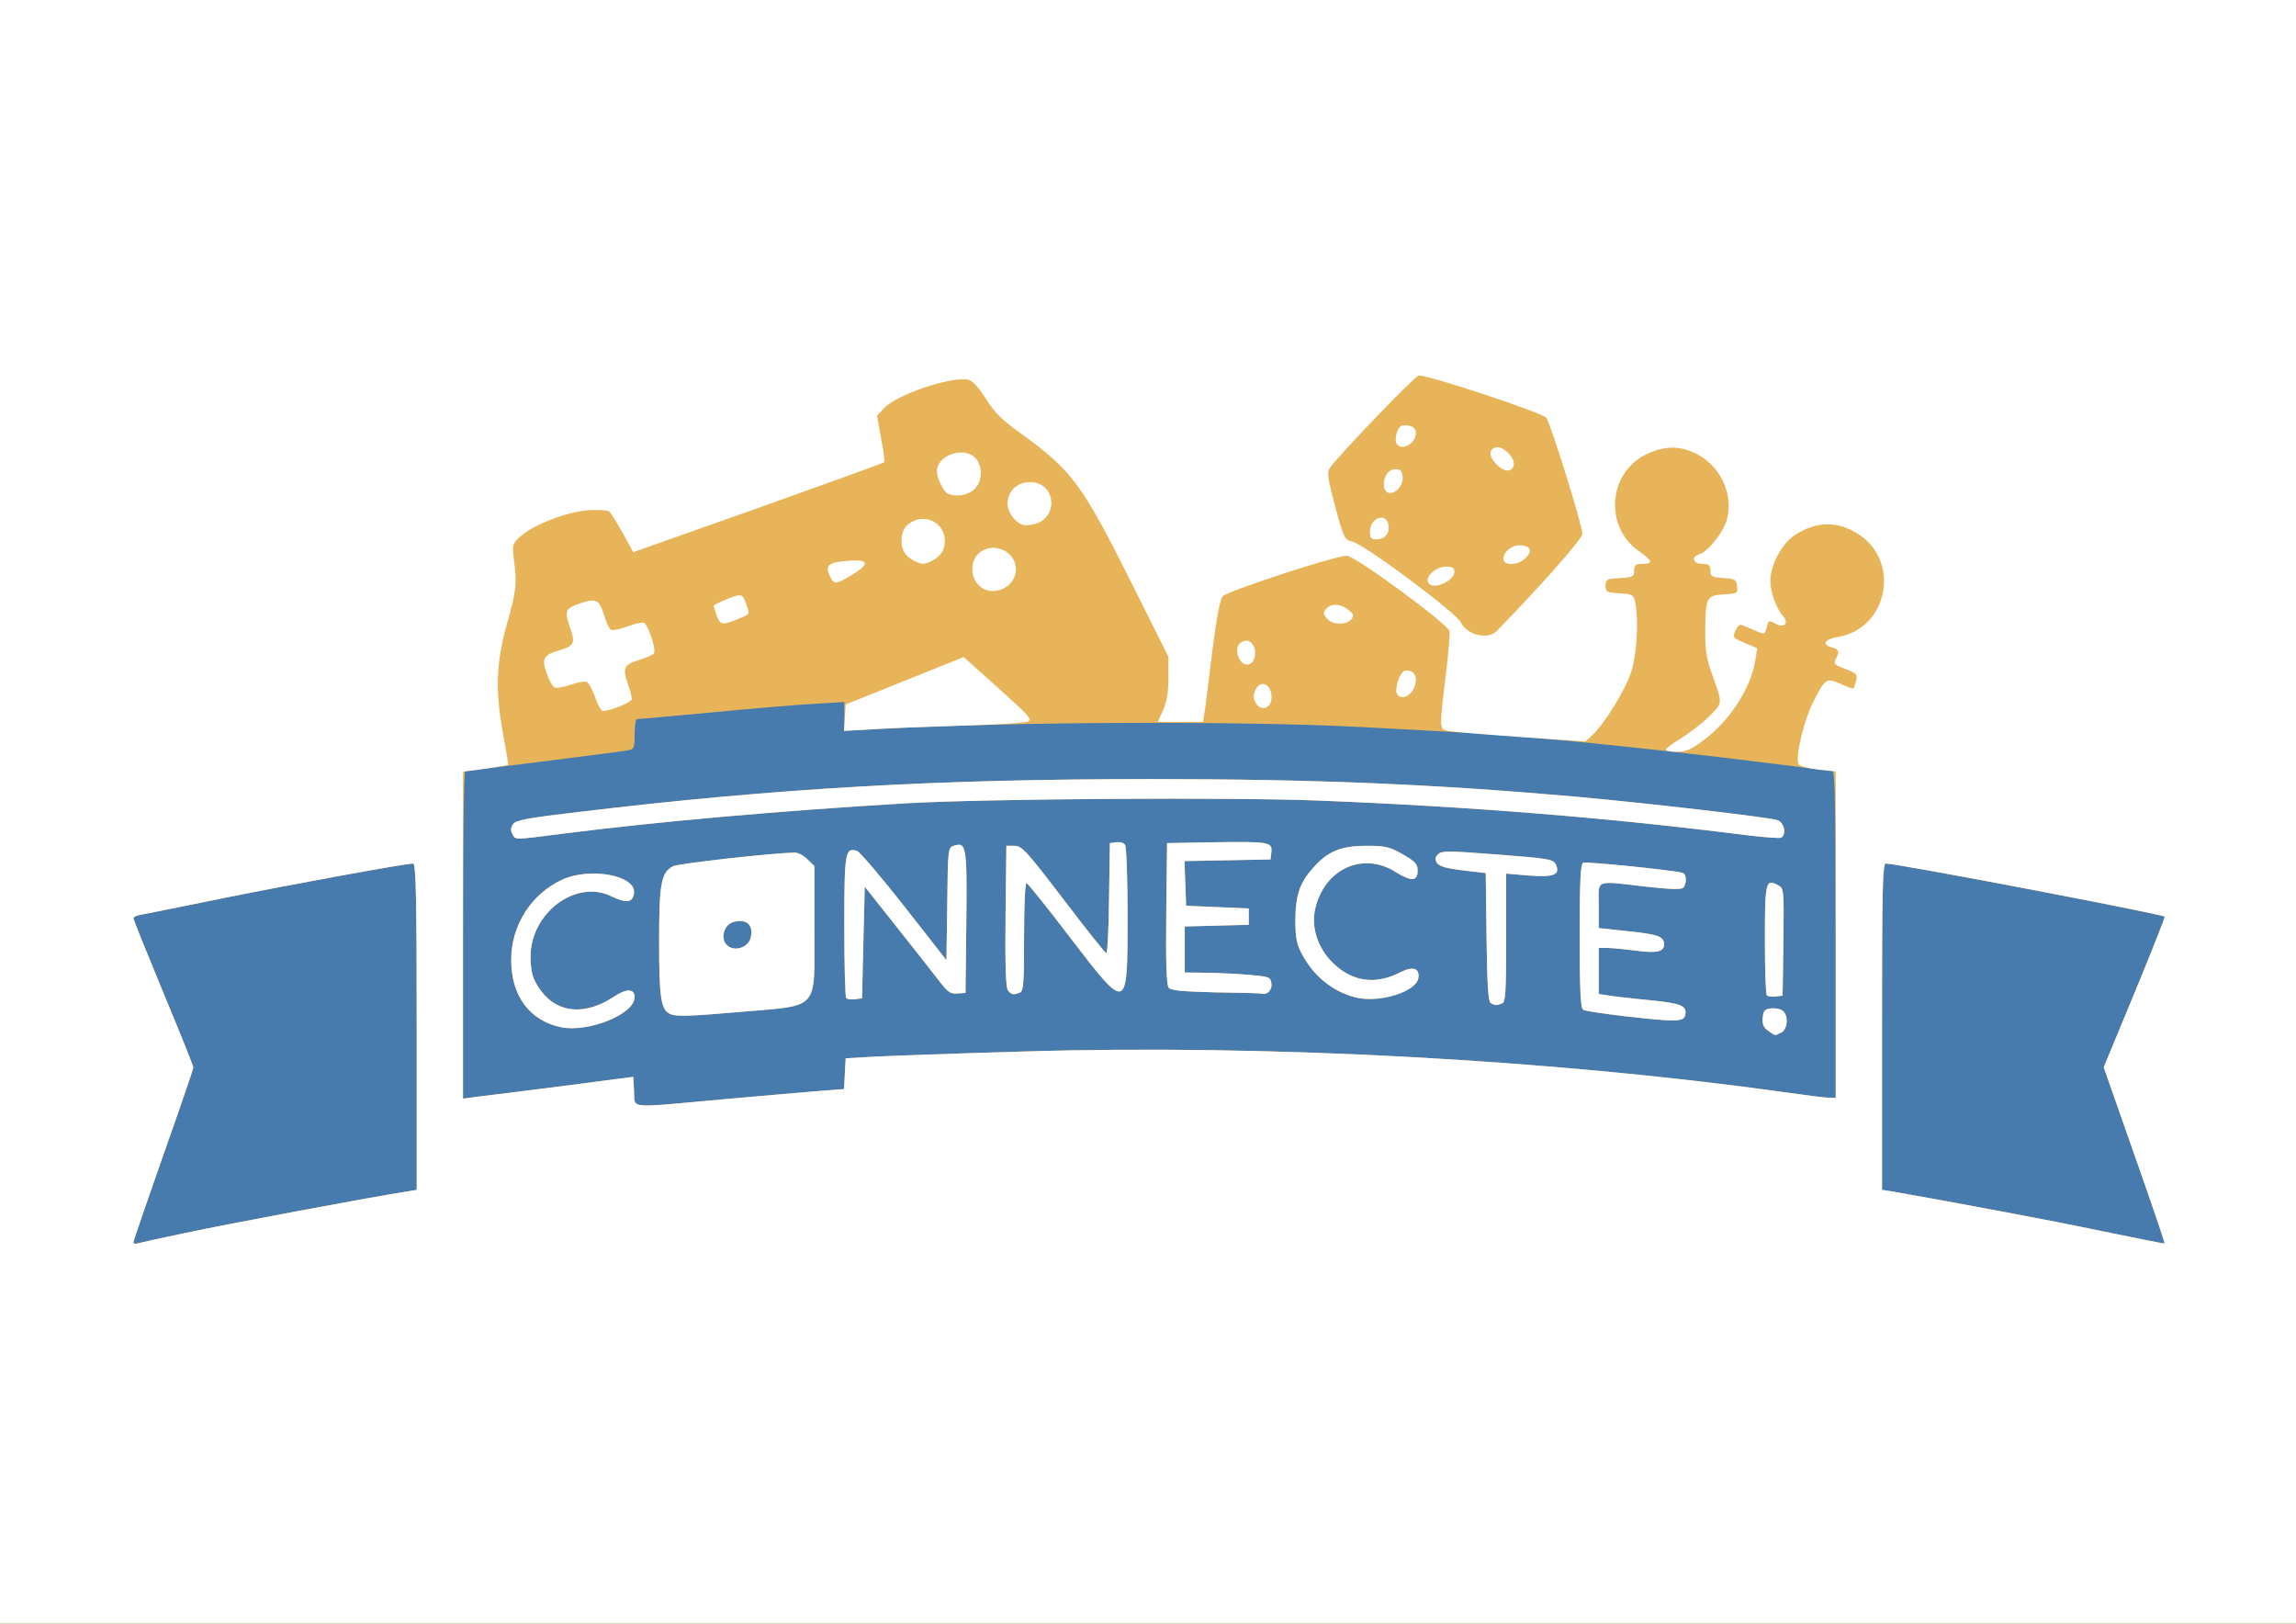
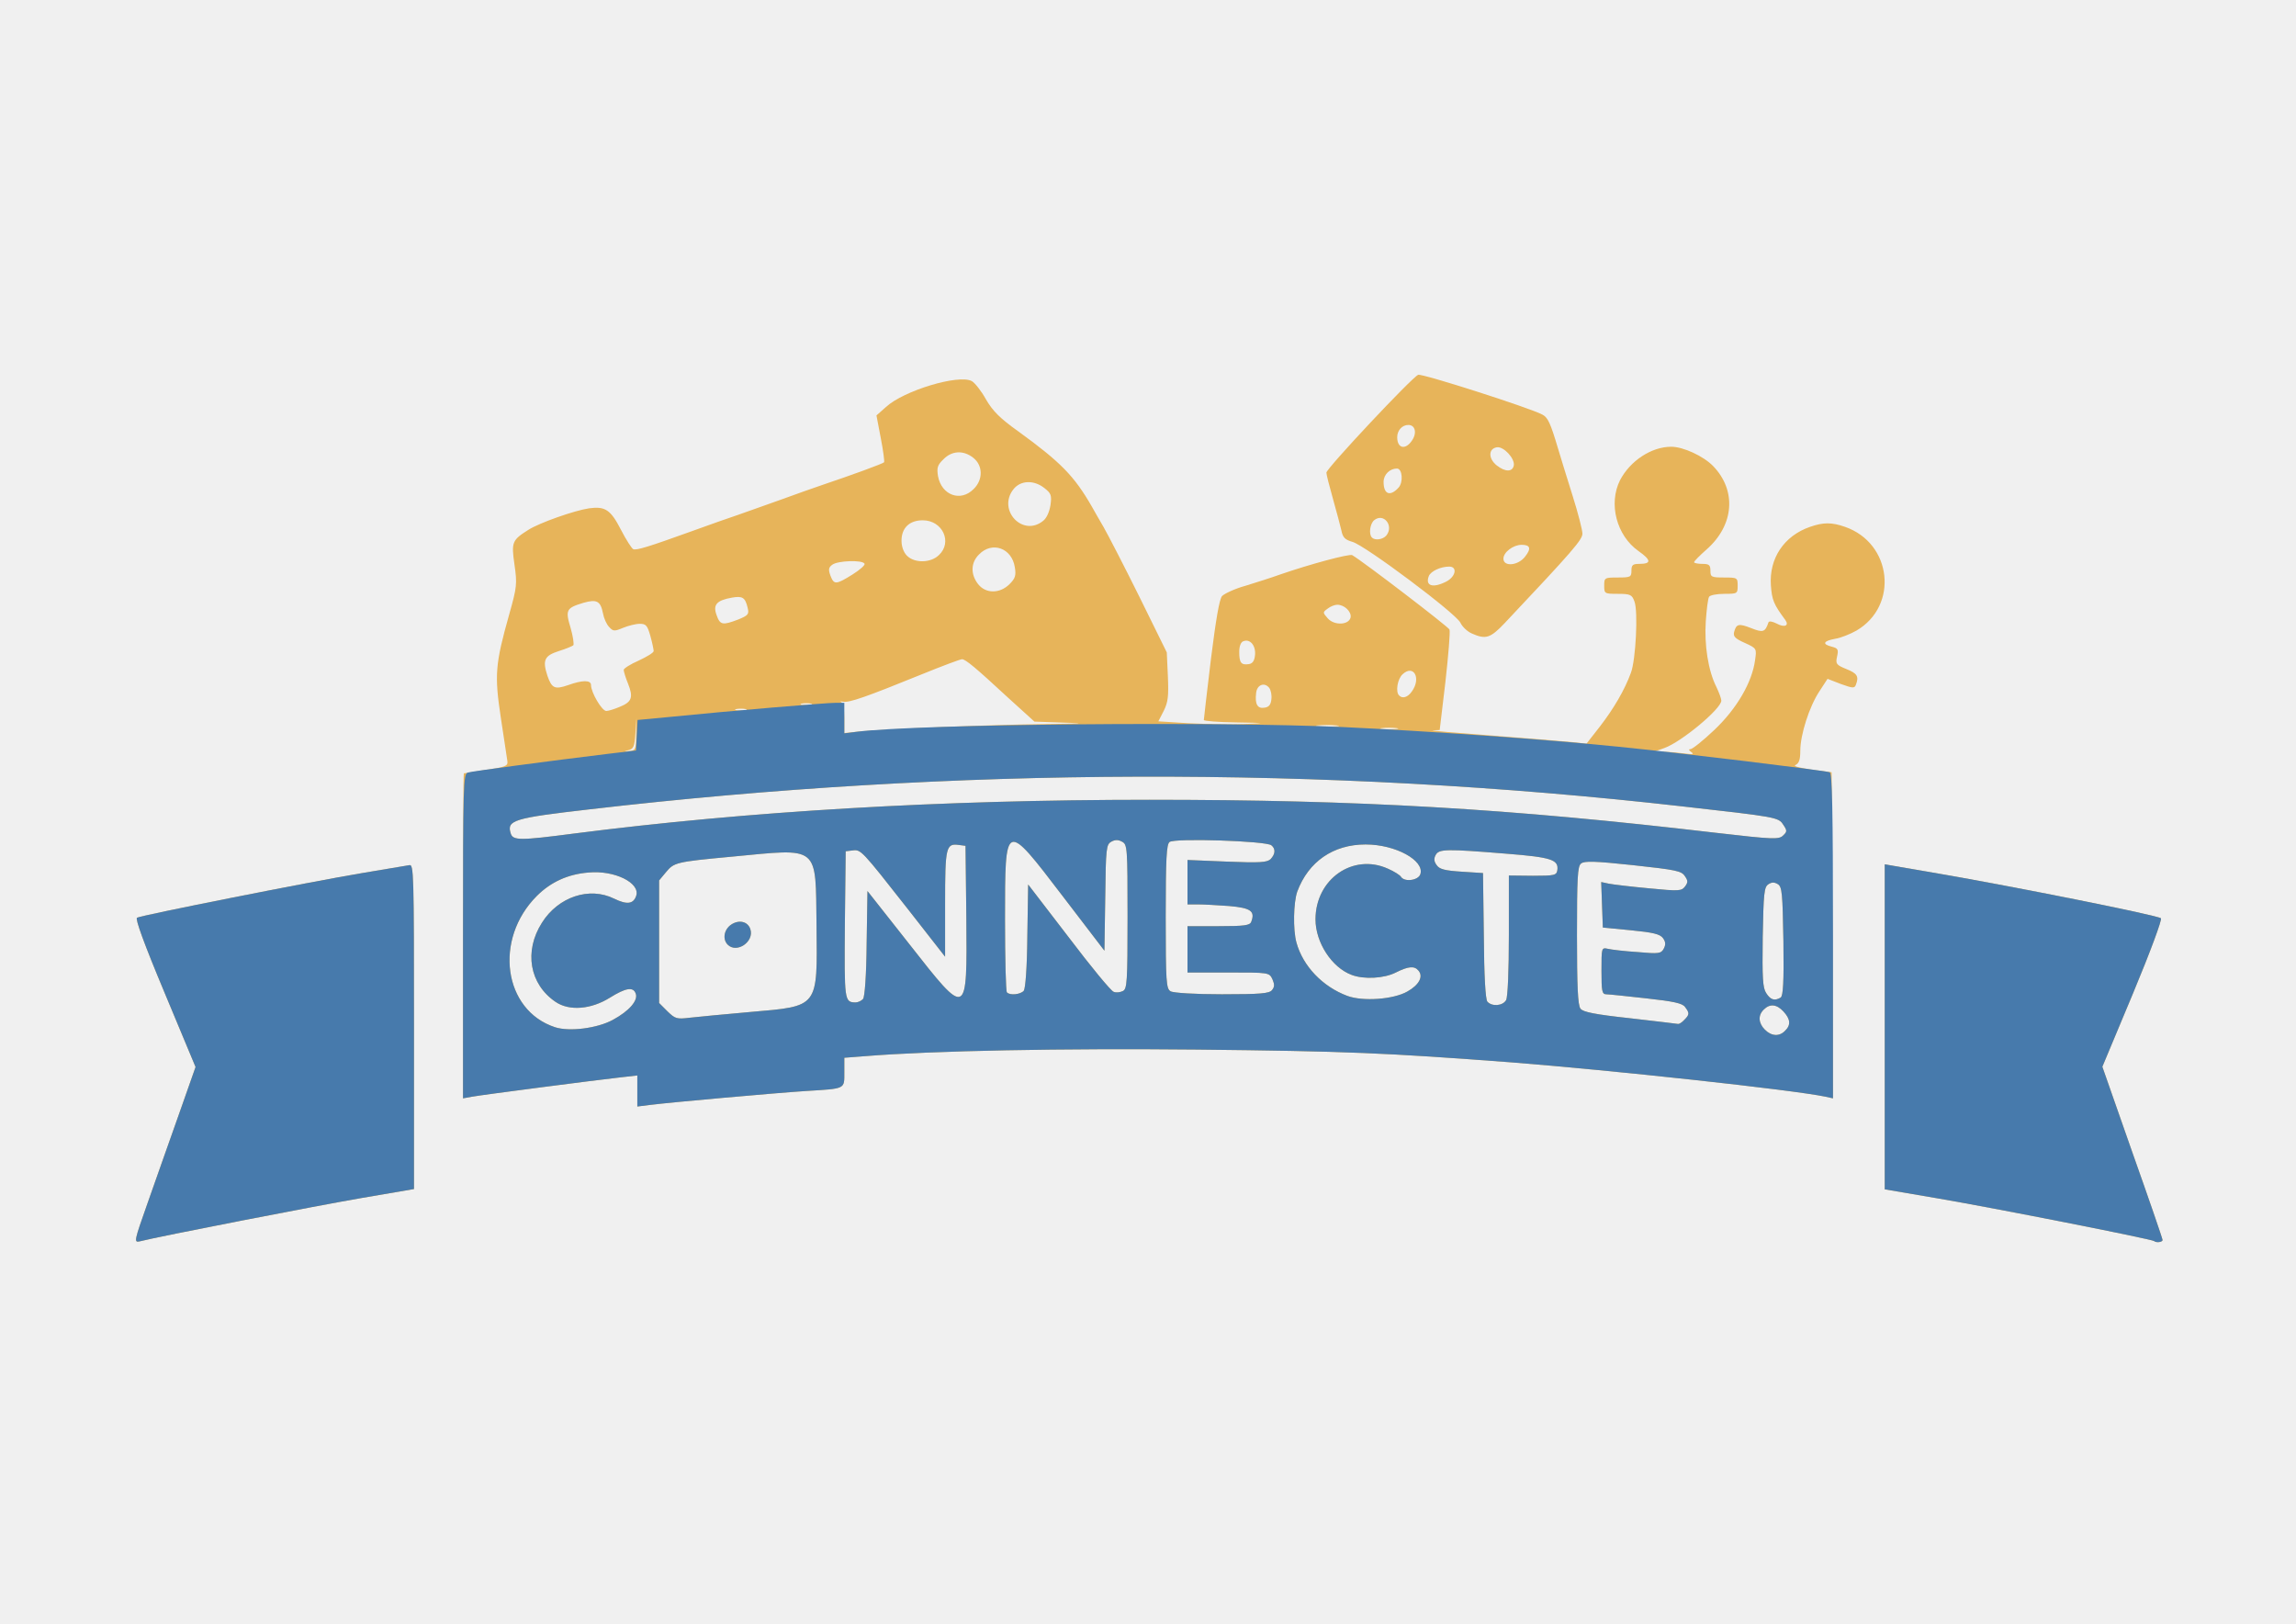
<svg xmlns="http://www.w3.org/2000/svg" version="1.0" width="843px" height="596px" viewBox="0 0 8430 5960" preserveAspectRatio="xMidYMid meet">
-   <g id="layer101" fill="#477bad" stroke="none">
-     <path d="M0 2980 l0 -2980 4215 0 4215 0 0 2980 0 2980 -4215 0 -4215 0 0 -2980z" />
+   <g id="layer101" fill="#e7b45a" stroke="none">
+     <path d="M541 4419 c28 -79 79 -225 114 -323 l63 -179 -113 -271 c-77 -184 -109 -273 -102 -277 16 -9 636 -132 827 -164 85 -14 163 -27 173 -29 16 -4 17 30 17 592 l0 597 -193 33 c-163 28 -744 141 -814 159 -22 5 -20 -2 28 -138z" />
+     <path d="M7909 4556 c-7 -7 -590 -122 -796 -157 l-193 -33 0 -596 0 -597 198 34 c273 47 805 153 816 164 5 4 -38 121 -103 277 l-112 268 110 314 c61 172 111 317 111 322 0 8 -23 11 -31 4z" />
+     <path d="M2340 4005 l0 -57 -62 7 c-90 10 -507 64 -545 71 l-33 6 0 -596 c0 -328 1 -596 3 -597 1 0 38 -6 82 -13 70 -10 80 -14 78 -31 -2 -11 -12 -83 -24 -159 -24 -159 -21 -197 31 -382 28 -99 29 -111 19 -181 -12 -83 -9 -90 51 -128 41 -26 169 -71 223 -79 59 -8 79 5 117 79 19 37 40 69 45 71 12 5 57 -9 215 -66 63 -23 140 -50 170 -60 30 -11 100 -35 155 -55 55 -20 125 -45 155 -55 107 -36 222 -78 226 -83 2 -2 -3 -42 -12 -88 l-16 -84 35 -31 c65 -60 267 -121 315 -95 11 6 35 36 52 67 25 43 52 70 118 117 157 114 206 164 271 277 8 14 27 48 43 75 16 28 75 142 131 255 l101 205 4 88 c3 71 1 94 -15 126 l-20 39 111 7 c61 3 152 5 201 3 88 -4 87 -4 -27 -6 -65 -1 -118 -5 -118 -9 0 -5 12 -105 26 -223 18 -144 31 -221 41 -232 9 -9 47 -27 87 -38 39 -12 96 -30 126 -41 110 -38 255 -77 265 -71 45 27 353 263 357 273 3 8 -4 94 -15 192 l-21 177 -25 1 c-14 1 82 9 214 19 132 10 265 21 295 24 l55 6 50 -64 c50 -65 90 -133 113 -196 18 -47 27 -227 13 -262 -9 -25 -15 -28 -61 -28 -49 0 -50 -1 -50 -30 0 -29 1 -30 50 -30 47 0 50 -2 50 -25 0 -21 5 -25 29 -25 45 0 44 -14 -3 -47 -81 -57 -111 -174 -68 -260 37 -71 115 -123 188 -123 44 0 118 34 154 71 87 90 77 217 -24 306 -25 22 -46 43 -46 47 0 3 14 6 30 6 25 0 30 4 30 25 0 23 3 25 50 25 49 0 50 1 50 30 0 29 -1 30 -49 30 -28 0 -53 5 -56 11 -4 6 -9 46 -12 89 -6 88 9 183 39 242 10 21 18 43 18 50 0 30 -147 152 -209 174 l-36 13 35 1 c19 0 53 3 75 6 30 4 36 3 25 -5 -10 -7 -11 -11 -3 -11 7 0 47 -32 88 -71 82 -78 138 -174 149 -256 6 -42 6 -43 -38 -63 -36 -16 -43 -24 -39 -40 8 -30 17 -32 63 -14 43 17 51 15 63 -21 2 -6 14 -4 30 4 29 16 47 8 32 -13 -43 -58 -49 -73 -53 -127 -7 -99 48 -182 144 -215 49 -17 79 -17 128 0 173 60 198 290 42 381 -23 13 -58 27 -78 30 -44 8 -49 20 -12 29 22 6 25 10 19 36 -6 27 -3 31 34 46 40 16 47 27 35 58 -5 13 -11 13 -55 -3 l-49 -19 -30 46 c-37 56 -70 159 -70 218 0 33 -5 46 -17 52 -11 4 10 10 57 17 l75 10 3 598 2 599 -27 -6 c-126 -26 -784 -97 -1153 -126 -463 -35 -603 -41 -1155 -47 -492 -5 -970 4 -1217 24 l-78 6 0 53 c0 63 6 60 -140 69 -109 7 -502 42 -572 51 l-48 6 0 -57z m4214 -221 c22 -21 20 -43 -6 -71 -25 -27 -50 -29 -72 -7 -22 21 -20 50 4 74 24 24 53 26 74 4z m-4304 -40 c61 -33 94 -72 84 -97 -9 -25 -36 -21 -94 15 -70 44 -150 50 -200 16 -96 -65 -117 -186 -50 -291 60 -95 174 -133 265 -88 47 23 71 20 81 -11 15 -47 -80 -94 -175 -85 -76 6 -139 35 -190 86 -159 159 -123 420 67 482 53 17 155 4 212 -27z m3934 0 c19 -19 20 -25 3 -47 -9 -14 -42 -21 -142 -32 -72 -8 -138 -15 -147 -15 -16 0 -18 -11 -18 -86 0 -84 0 -86 23 -81 12 3 61 9 109 12 79 7 87 6 97 -13 7 -14 7 -24 -3 -38 -11 -15 -36 -21 -118 -29 l-103 -10 -3 -83 -3 -84 28 6 c15 3 82 11 147 17 112 11 120 10 133 -7 11 -15 11 -21 -1 -38 -12 -19 -34 -23 -190 -40 -141 -15 -179 -16 -191 -6 -13 10 -15 53 -15 264 0 186 3 256 13 269 9 12 52 21 182 35 94 11 173 20 177 21 4 0 14 -6 22 -15z m-3429 -29 c253 -22 246 -14 243 -317 -4 -299 15 -284 -313 -253 -204 19 -210 21 -240 57 l-25 30 0 225 0 225 30 30 c29 28 34 30 83 24 29 -3 128 -13 222 -21z m2775 -44 c6 -12 10 -107 10 -238 l0 -219 88 1 c81 0 87 -2 90 -21 5 -38 -22 -47 -186 -60 -222 -18 -249 -18 -261 5 -7 13 -6 24 4 37 10 15 30 20 92 24 l78 5 3 229 c1 149 6 234 13 243 17 19 57 16 69 -6z m-2361 -4 c6 -9 12 -84 13 -205 l3 -191 153 194 c215 274 213 274 210 -96 l-3 -264 -23 -3 c-49 -7 -52 6 -52 215 l0 195 -136 -174 c-172 -219 -173 -220 -204 -216 l-25 3 -3 269 c-2 280 -2 285 39 286 9 0 22 -6 28 -13z m1998 -27 c43 -24 60 -55 41 -77 -15 -18 -37 -16 -83 7 -43 22 -117 26 -162 9 -73 -27 -133 -119 -133 -204 0 -148 138 -244 266 -186 23 10 45 24 48 30 13 20 64 13 71 -10 16 -50 -91 -109 -201 -109 -119 0 -210 63 -251 173 -14 40 -16 140 -3 187 24 87 96 162 187 196 57 21 169 13 220 -16z m1371 22 c9 -7 12 -55 10 -207 -3 -176 -5 -199 -20 -209 -13 -8 -23 -8 -35 0 -16 10 -18 33 -21 194 -2 151 0 187 13 206 16 25 31 29 53 16z m-2779 -25 c6 -9 12 -84 13 -202 l3 -188 149 194 c81 107 155 197 165 200 9 4 24 2 34 -3 15 -8 17 -31 17 -273 0 -254 -1 -265 -20 -275 -14 -8 -26 -8 -40 0 -18 10 -20 23 -22 205 l-3 195 -153 -200 c-213 -279 -212 -279 -212 85 0 144 3 265 7 268 11 12 50 8 62 -6z m911 -2 c10 -12 10 -21 2 -40 -12 -25 -12 -25 -162 -25 l-150 0 0 -85 0 -85 114 0 c96 0 115 -3 120 -16 15 -39 -1 -51 -81 -58 -42 -3 -93 -6 -115 -6 l-38 0 0 -82 0 -81 145 6 c121 5 147 3 160 -9 18 -19 19 -38 3 -51 -20 -16 -356 -27 -374 -12 -11 9 -14 59 -14 275 0 240 2 264 18 273 9 6 91 11 188 11 142 0 174 -3 184 -15z m-2563 -575 c639 -82 1349 -124 2113 -124 770 0 1321 32 2078 121 215 25 234 25 249 10 15 -14 15 -18 0 -40 -17 -27 -26 -28 -372 -67 -1315 -149 -2669 -145 -4010 11 -279 32 -305 40 -290 88 8 27 33 27 232 1z m229 -365 l1 -60 -4 57 c-3 49 -7 57 -26 62 -19 4 -18 4 3 3 24 -2 25 -5 26 -62z m1099 -25 c121 -5 303 -11 405 -12 134 -2 154 -3 71 -5 l-113 -4 -97 -88 c-120 -111 -156 -141 -169 -141 -6 0 -73 25 -149 56 -202 82 -264 104 -287 100 -12 -2 -15 -1 -8 1 7 3 12 24 12 59 l0 55 58 -6 c31 -3 156 -10 277 -15z m1693 3 c-16 -2 -40 -2 -55 0 -16 2 -3 4 27 4 30 0 43 -2 28 -4z m-221 -10 c-20 -2 -52 -2 -70 0 -17 2 0 4 38 4 39 0 53 -2 32 -4z m-2632 -68 c45 -18 51 -35 31 -85 -9 -22 -16 -45 -16 -51 0 -5 25 -21 55 -34 30 -14 55 -29 55 -35 0 -5 -5 -30 -12 -55 -11 -39 -16 -45 -39 -45 -15 0 -42 7 -62 15 -31 13 -36 13 -51 -4 -9 -9 -19 -32 -22 -49 -9 -46 -23 -53 -72 -39 -63 19 -67 26 -47 92 9 31 13 60 10 64 -4 3 -27 13 -53 21 -53 17 -61 33 -42 91 16 46 27 51 76 34 53 -19 84 -19 84 0 0 27 40 95 56 95 8 0 30 -7 49 -15z m463 8 c-10 -2 -26 -2 -35 0 -10 3 -2 5 17 5 19 0 27 -2 18 -5z m1930 -36 c2 -16 -2 -34 -8 -42 -18 -22 -45 -11 -48 19 -5 41 5 58 30 54 17 -2 24 -11 26 -31z m-1690 16 c-10 -2 -26 -2 -35 0 -10 3 -2 5 17 5 19 0 27 -2 18 -5z m2206 -45 c35 -49 6 -100 -34 -63 -19 17 -27 65 -13 78 12 13 32 7 47 -15z m-576 -134 c3 -34 -18 -60 -43 -50 -9 3 -15 18 -15 39 0 40 7 49 35 45 14 -2 21 -12 23 -34z m-1897 -130 c36 -15 40 -19 34 -43 -9 -38 -19 -44 -58 -37 -56 10 -70 26 -56 64 13 37 22 38 80 16z m2248 -8 c3 -21 -23 -46 -49 -46 -9 0 -25 6 -35 14 -19 14 -19 14 0 36 24 27 78 25 84 -4z m-1252 -122 c21 -21 24 -32 19 -62 -11 -70 -83 -96 -131 -47 -31 30 -32 73 -4 109 28 36 80 36 116 0z m-577 -35 c27 -17 48 -35 44 -40 -8 -14 -98 -11 -118 4 -14 10 -15 18 -7 40 13 34 20 34 81 -4z m317 -71 c51 -47 14 -128 -59 -128 -49 0 -78 28 -78 75 0 22 8 43 20 55 28 28 87 27 117 -2z m383 -126 c13 -10 23 -33 27 -58 5 -36 2 -43 -22 -62 -39 -31 -88 -29 -114 4 -60 76 34 177 109 116z m-255 -117 c35 -34 34 -86 -1 -114 -36 -29 -79 -27 -110 5 -22 21 -25 31 -20 62 13 70 83 96 131 47z" />
+     <path d="M2672 3468 c-20 -20 -14 -56 13 -74 29 -19 61 -11 70 17 15 46 -50 90 -83 57z" />
+     <path d="M5405 2326 c-17 -7 -36 -25 -43 -40 -15 -33 -351 -285 -397 -297 -27 -8 -35 -16 -40 -42 -4 -17 -18 -70 -31 -116 -13 -46 -24 -89 -24 -96 0 -15 315 -351 337 -359 13 -6 412 122 456 146 20 10 30 32 57 123 10 33 34 112 54 175 20 63 36 126 36 139 0 22 -34 62 -285 328 -53 56 -70 61 -120 39z m-95 -191 c35 -18 42 -55 11 -55 -32 0 -68 17 -75 35 -14 36 15 45 64 20z m289 -91 c24 -30 20 -44 -12 -44 -31 0 -67 27 -67 51 0 30 53 26 79 -7z m-509 -78 c29 -36 -10 -85 -45 -56 -15 13 -20 51 -8 63 11 12 40 8 53 -7z m45 -176 c18 -20 14 -70 -6 -70 -26 0 -49 22 -49 49 0 46 24 55 55 21z m423 -81 c5 -25 -37 -71 -62 -67 -32 5 -32 42 0 67 31 24 57 24 62 0z m-373 -93 c18 -27 11 -56 -14 -56 -23 0 -41 20 -41 45 0 42 31 48 55 11z" />
  </g>
-   <g id="layer102" fill="#e8b45a" stroke="none">
-     <path d="M0 2980 l0 -2980 4215 0 4215 0 0 2980 0 2980 -4215 0 -4215 0 0 -2980z m682 1546 c143 -31 677 -131 806 -151 l42 -7 0 -599 c0 -474 -3 -599 -13 -599 -29 0 -444 76 -697 127 -151 31 -287 58 -302 61 -16 2 -28 8 -28 13 0 5 50 129 110 274 61 146 110 269 110 274 0 4 -49 148 -110 320 -60 171 -110 316 -110 321 0 5 6 7 13 5 6 -2 87 -20 179 -39z m7155 -286 l-113 -322 114 -275 c62 -151 112 -276 110 -278 -12 -10 -982 -195 -1024 -195 -12 0 -14 100 -14 599 l0 599 33 5 c233 41 588 107 772 146 127 26 231 47 233 46 1 -1 -48 -147 -111 -325z m-5187 -204 c146 -13 306 -27 357 -31 l92 -7 3 -57 3 -56 105 -6 c58 -3 305 -12 550 -19 888 -27 1940 30 2795 150 77 11 150 20 162 20 l23 0 0 -600 c0 -436 -3 -600 -11 -600 -6 0 -136 -16 -288 -35 -297 -37 -683 -78 -901 -94 -135 -10 -178 -13 -540 -32 -437 -23 -1282 -20 -1772 7 l-128 7 0 -53 0 -53 -117 7 c-65 4 -234 18 -377 32 -142 13 -263 24 -268 24 -4 0 -8 25 -8 55 0 49 -2 55 -22 59 -23 5 -586 76 -600 76 -5 0 -8 271 -8 601 l0 602 53 -7 c28 -3 169 -21 312 -39 l260 -34 3 54 c4 64 -31 61 322 29z" />
-     <path d="M6492 3784 c-17 -12 -22 -24 -20 -47 2 -27 8 -33 31 -35 16 -2 35 2 43 9 21 17 18 66 -5 79 -25 13 -22 13 -49 -6z" />
-     <path d="M2060 3771 c-115 -24 -183 -115 -183 -246 -1 -128 75 -246 190 -297 102 -45 268 -14 261 50 -4 36 -28 39 -84 12 -129 -63 -294 60 -296 219 0 61 8 87 39 129 61 82 162 90 265 22 48 -32 78 -32 78 1 0 62 -169 130 -270 110z" />
-     <path d="M5970 3731 c-80 -9 -151 -20 -157 -24 -10 -6 -13 -72 -13 -272 0 -201 3 -264 13 -268 14 -5 354 30 367 38 12 7 13 35 2 52 -6 9 -36 9 -137 -2 -194 -22 -175 -29 -175 68 l0 84 112 12 c106 11 127 19 128 47 0 28 -27 34 -101 24 -41 -5 -89 -10 -106 -10 l-33 0 0 85 0 84 33 5 c17 3 84 11 147 17 122 12 143 20 138 53 -4 28 -32 28 -218 7z" />
-     <path d="M2462 3723 c-35 -14 -42 -58 -42 -263 0 -216 7 -257 51 -280 18 -10 366 -49 447 -50 13 0 34 11 47 25 l25 24 0 231 c0 305 23 279 -275 305 -185 16 -231 17 -253 8z m294 -280 c12 -46 -14 -71 -61 -59 -46 12 -53 80 -11 95 28 11 65 -7 72 -36z" />
-     <path d="M5473 3682 c-9 -6 -13 -70 -15 -242 l-3 -235 -84 -10 c-61 -7 -87 -15 -95 -27 -8 -13 -7 -21 4 -32 13 -13 37 -13 205 0 210 16 220 18 229 41 14 35 -12 44 -101 37 l-83 -7 0 236 c0 205 -2 236 -16 241 -20 8 -26 7 -41 -2z" />
-     <path d="M3107 3664 c-4 -4 -7 -123 -7 -264 0 -273 3 -290 47 -276 10 3 88 95 173 203 l155 198 3 -207 c2 -198 3 -207 23 -213 47 -15 50 -1 47 279 l-3 261 -30 2 c-26 2 -36 -5 -70 -50 -22 -28 -91 -117 -155 -197 l-115 -145 -5 205 -5 205 -25 3 c-14 2 -29 0 -33 -4z" />
-     <path d="M4975 3661 c-84 -22 -154 -80 -196 -161 -19 -36 -23 -60 -23 -125 1 -90 16 -134 66 -190 52 -59 101 -80 193 -80 71 0 86 3 135 31 47 27 55 36 55 60 0 40 -23 41 -81 5 -118 -75 -259 -13 -294 131 -18 70 8 150 66 205 70 67 154 79 244 33 47 -24 72 -17 68 19 -6 52 -146 95 -233 72z" />
-     <path d="M6487 3654 c-4 -4 -7 -97 -7 -206 0 -213 3 -223 49 -198 21 11 21 17 19 208 l-3 197 -25 3 c-14 2 -29 0 -33 -4z" />
-     <path d="M3701 3636 c-8 -9 -11 -90 -9 -272 l3 -259 30 0 c27 0 44 19 180 197 82 108 153 197 157 197 4 1 9 -90 10 -201 l3 -203 24 -3 c13 -2 28 2 32 10 5 7 9 126 9 263 0 352 0 352 -210 78 -83 -109 -155 -199 -161 -201 -5 -2 -9 76 -9 196 0 173 -2 201 -16 206 -23 9 -30 8 -43 -8z" />
-     <path d="M4464 3643 c-121 -3 -165 -7 -173 -17 -8 -9 -11 -92 -9 -272 l3 -259 170 -3 c204 -3 217 -1 213 36 l-3 27 -158 3 -158 3 3 82 3 82 115 5 115 5 0 30 0 30 -117 3 -118 3 0 84 0 85 83 1 c45 1 116 4 157 8 69 6 75 8 78 30 4 23 -13 43 -33 39 -5 -2 -83 -4 -171 -5z" />
-     <path d="M1881 3061 c-7 -13 -6 -23 3 -36 10 -14 56 -23 247 -45 717 -86 1309 -120 2094 -120 606 0 1046 19 1565 65 265 24 712 76 737 86 24 9 33 52 13 64 -5 3 -62 -1 -127 -9 -493 -63 -1010 -105 -1568 -127 -326 -13 -1230 -7 -1520 10 -458 27 -919 68 -1255 111 -188 24 -177 24 -189 1z" />
-   </g>
-   <g id="layer103" fill="#ffffff" stroke="none">
-     <path d="M0 2980 l0 -2980 4215 0 4215 0 0 2980 0 2980 -4215 0 -4215 0 0 -2980z m682 1546 c143 -31 677 -131 806 -151 l42 -7 0 -599 c0 -474 -3 -599 -13 -599 -29 0 -444 76 -697 127 -151 31 -287 58 -302 61 -16 2 -28 8 -28 13 0 5 50 129 110 274 61 146 110 269 110 274 0 4 -49 148 -110 320 -60 171 -110 316 -110 321 0 5 6 7 13 5 6 -2 87 -20 179 -39z m7155 -286 l-113 -322 114 -275 c62 -151 112 -276 110 -278 -12 -10 -982 -195 -1024 -195 -12 0 -14 100 -14 599 l0 599 33 5 c233 41 588 107 772 146 127 26 231 47 233 46 1 -1 -48 -147 -111 -325z m-5187 -204 c146 -13 306 -27 357 -31 l92 -7 3 -57 3 -56 105 -6 c58 -3 305 -12 550 -19 888 -27 1940 30 2795 150 77 11 150 20 162 20 l23 0 0 -599 0 -599 -66 -7 c-40 -5 -68 -13 -71 -21 -11 -28 20 -158 53 -224 45 -90 50 -93 103 -69 24 11 45 18 47 17 1 -2 5 -15 9 -29 6 -23 2 -27 -39 -43 -40 -15 -45 -20 -36 -36 15 -29 12 -37 -16 -44 -37 -10 -24 -30 26 -38 179 -31 229 -271 78 -374 -78 -53 -159 -52 -239 1 -47 31 -89 109 -89 168 0 41 22 101 47 129 22 25 4 45 -25 29 -28 -15 -29 -15 -36 14 -6 25 -7 25 -44 9 -20 -9 -42 -18 -48 -20 -6 -3 -16 7 -22 21 -11 25 -10 27 34 45 l46 20 -7 43 c-16 102 -92 220 -187 292 -46 35 -69 45 -97 45 -21 0 -41 -3 -44 -6 -4 -4 19 -22 51 -41 31 -19 79 -55 105 -81 53 -52 53 -46 13 -157 -20 -55 -25 -88 -25 -155 1 -128 4 -134 68 -138 50 -3 52 -4 49 -30 -3 -25 -7 -27 -50 -30 -43 -3 -48 -5 -48 -28 0 -20 -5 -24 -30 -24 -34 0 -42 -25 -11 -35 32 -10 89 -81 101 -126 30 -111 -40 -229 -155 -260 -44 -12 -94 -5 -145 21 -136 70 -149 265 -23 353 51 36 54 47 13 47 -25 0 -30 4 -30 24 0 23 -4 25 -52 28 -49 3 -53 5 -53 28 0 23 4 25 51 28 49 3 52 5 58 34 13 65 6 186 -14 252 -21 66 -97 191 -144 235 l-25 23 -233 -16 c-128 -9 -248 -19 -265 -22 -40 -6 -39 -1 -15 -204 10 -80 16 -153 14 -163 -5 -26 -347 -277 -377 -277 -43 0 -439 130 -456 149 -10 13 -22 77 -38 202 -12 101 -25 201 -28 222 l-6 37 -83 0 -83 0 19 -42 c14 -31 20 -66 20 -120 l0 -77 -129 -258 c-189 -378 -223 -424 -413 -562 -68 -48 -97 -77 -128 -127 -26 -41 -49 -66 -64 -70 -59 -14 -261 53 -310 104 l-26 28 15 83 c9 46 14 85 11 88 -3 3 -211 78 -463 168 l-458 162 -39 -71 c-22 -39 -44 -75 -50 -79 -6 -4 -40 -6 -76 -4 -77 5 -204 54 -250 97 -29 27 -30 30 -23 87 12 88 9 108 -27 238 -39 143 -42 241 -12 405 11 58 19 106 17 108 -1 1 -38 7 -83 14 l-82 11 0 600 0 600 53 -7 c28 -3 169 -21 312 -39 l260 -34 3 54 c4 64 -31 61 322 29z m2846 -1720 c172 -177 314 -339 314 -356 0 -31 -119 -413 -133 -427 -20 -20 -449 -162 -469 -154 -18 6 -299 299 -324 337 -13 18 -10 36 18 143 32 118 34 122 65 130 49 14 379 260 397 296 23 47 99 65 132 31z" />
-     <path d="M6492 3784 c-17 -12 -22 -24 -20 -47 2 -27 8 -33 31 -35 16 -2 35 2 43 9 21 17 18 66 -5 79 -25 13 -22 13 -49 -6z" />
-     <path d="M2060 3771 c-115 -24 -183 -115 -183 -246 -1 -128 75 -246 190 -297 102 -45 268 -14 261 50 -4 36 -28 39 -84 12 -129 -63 -294 60 -296 219 0 61 8 87 39 129 61 82 162 90 265 22 48 -32 78 -32 78 1 0 62 -169 130 -270 110z" />
-     <path d="M5970 3731 c-80 -9 -151 -20 -157 -24 -10 -6 -13 -72 -13 -272 0 -201 3 -264 13 -268 14 -5 354 30 367 38 12 7 13 35 2 52 -6 9 -36 9 -137 -2 -194 -22 -175 -29 -175 68 l0 84 112 12 c106 11 127 19 128 47 0 28 -27 34 -101 24 -41 -5 -89 -10 -106 -10 l-33 0 0 85 0 84 33 5 c17 3 84 11 147 17 122 12 143 20 138 53 -4 28 -32 28 -218 7z" />
-     <path d="M2462 3723 c-35 -14 -42 -58 -42 -263 0 -216 7 -257 51 -280 18 -10 366 -49 447 -50 13 0 34 11 47 25 l25 24 0 231 c0 305 23 279 -275 305 -185 16 -231 17 -253 8z m294 -280 c12 -46 -14 -71 -61 -59 -46 12 -53 80 -11 95 28 11 65 -7 72 -36z" />
-     <path d="M5473 3682 c-9 -6 -13 -70 -15 -242 l-3 -235 -84 -10 c-61 -7 -87 -15 -95 -27 -8 -13 -7 -21 4 -32 13 -13 37 -13 205 0 210 16 220 18 229 41 14 35 -12 44 -101 37 l-83 -7 0 236 c0 205 -2 236 -16 241 -20 8 -26 7 -41 -2z" />
-     <path d="M3107 3664 c-4 -4 -7 -123 -7 -264 0 -273 3 -290 47 -276 10 3 88 95 173 203 l155 198 3 -207 c2 -198 3 -207 23 -213 47 -15 50 -1 47 279 l-3 261 -30 2 c-26 2 -36 -5 -70 -50 -22 -28 -91 -117 -155 -197 l-115 -145 -5 205 -5 205 -25 3 c-14 2 -29 0 -33 -4z" />
-     <path d="M4975 3661 c-84 -22 -154 -80 -196 -161 -19 -36 -23 -60 -23 -125 1 -90 16 -134 66 -190 52 -59 101 -80 193 -80 71 0 86 3 135 31 47 27 55 36 55 60 0 40 -23 41 -81 5 -118 -75 -259 -13 -294 131 -18 70 8 150 66 205 70 67 154 79 244 33 47 -24 72 -17 68 19 -6 52 -146 95 -233 72z" />
-     <path d="M6487 3654 c-4 -4 -7 -97 -7 -206 0 -213 3 -223 49 -198 21 11 21 17 19 208 l-3 197 -25 3 c-14 2 -29 0 -33 -4z" />
-     <path d="M3701 3636 c-8 -9 -11 -90 -9 -272 l3 -259 30 0 c27 0 44 19 180 197 82 108 153 197 157 197 4 1 9 -90 10 -201 l3 -203 24 -3 c13 -2 28 2 32 10 5 7 9 126 9 263 0 352 0 352 -210 78 -83 -109 -155 -199 -161 -201 -5 -2 -9 76 -9 196 0 173 -2 201 -16 206 -23 9 -30 8 -43 -8z" />
-     <path d="M4464 3643 c-121 -3 -165 -7 -173 -17 -8 -9 -11 -92 -9 -272 l3 -259 170 -3 c204 -3 217 -1 213 36 l-3 27 -158 3 -158 3 3 82 3 82 115 5 115 5 0 30 0 30 -117 3 -118 3 0 84 0 85 83 1 c45 1 116 4 157 8 69 6 75 8 78 30 4 23 -13 43 -33 39 -5 -2 -83 -4 -171 -5z" />
-     <path d="M1881 3061 c-7 -13 -6 -23 3 -36 10 -14 56 -23 247 -45 717 -86 1309 -120 2094 -120 606 0 1046 19 1565 65 265 24 712 76 737 86 24 9 33 52 13 64 -5 3 -62 -1 -127 -9 -493 -63 -1010 -105 -1568 -127 -326 -13 -1230 -7 -1520 10 -458 27 -919 68 -1255 111 -188 24 -177 24 -189 1z" />
-     <path d="M3102 2635 l3 -49 217 -87 216 -87 114 102 c155 140 150 133 86 140 -29 3 -136 8 -238 11 -102 3 -234 8 -293 12 l-108 6 3 -48z" />
-     <path d="M2185 2559 c-10 -28 -23 -53 -31 -56 -7 -3 -34 2 -59 11 -25 8 -51 13 -58 10 -7 -2 -20 -25 -29 -51 -20 -56 -14 -67 43 -85 56 -16 62 -27 44 -78 -24 -68 -21 -76 35 -95 60 -20 71 -14 89 47 7 24 18 46 24 50 6 3 33 -2 60 -12 27 -10 54 -17 61 -14 15 6 46 98 37 112 -3 5 -25 16 -49 23 -61 18 -67 29 -48 86 9 25 16 52 16 59 0 11 -78 44 -106 44 -7 0 -20 -23 -29 -51z" />
-     <path d="M4610 2579 c-9 -16 -9 -28 -1 -45 20 -45 65 -19 59 33 -4 36 -41 44 -58 12z" />
-     <path d="M5127 2541 c-2 -10 2 -33 9 -50 11 -25 19 -32 36 -29 29 4 35 40 14 74 -19 28 -52 32 -59 5z" />
-     <path d="M4549 2416 c-13 -28 -7 -54 16 -62 25 -10 46 16 43 50 -4 41 -42 49 -59 12z" />
-     <path d="M2631 2259 c-6 -18 -11 -34 -11 -35 0 -2 15 -10 33 -18 70 -29 72 -29 86 10 15 41 17 37 -33 58 -54 22 -62 20 -75 -15z" />
-     <path d="M4876 2274 c-19 -19 -20 -26 -4 -42 18 -18 53 -15 79 7 20 16 21 21 10 35 -17 20 -65 21 -85 0z" />
-     <path d="M3592 2147 c-30 -32 -29 -87 1 -115 50 -47 137 -10 137 58 0 69 -91 107 -138 57z" />
-     <path d="M3050 2121 c-24 -47 -12 -57 74 -63 66 -4 69 13 6 51 -59 36 -66 37 -80 12z" />
-     <path d="M3355 2058 c-31 -16 -45 -39 -45 -71 0 -39 14 -62 48 -76 53 -22 111 16 111 74 0 34 -14 56 -46 73 -27 15 -42 15 -68 0z" />
-     <path d="M3726 1907 c-54 -54 -20 -137 55 -137 101 0 107 141 7 156 -30 5 -41 2 -62 -19z" />
-     <path d="M3482 1813 c-17 -6 -42 -57 -42 -83 0 -58 97 -93 140 -50 31 31 27 93 -6 119 -25 20 -63 26 -92 14z" />
-     <path d="M5247 2143 c-21 -20 22 -63 63 -63 23 0 30 5 30 19 0 32 -72 66 -93 44z" />
-     <path d="M5520 2052 c0 -28 34 -54 66 -50 35 4 41 21 15 47 -27 27 -81 29 -81 3z" />
-     <path d="M5030 1951 c0 -51 61 -72 68 -23 5 30 -14 52 -44 52 -20 0 -24 -5 -24 -29z" />
-     <path d="M5084 1795 c-10 -25 5 -63 26 -70 27 -8 40 1 40 30 0 43 -53 75 -66 40z" />
-     <path d="M5495 1705 c-30 -29 -30 -59 0 -63 26 -4 68 40 63 64 -5 29 -35 28 -63 -1z" />
-     <path d="M5126 1625 c-3 -8 -1 -27 4 -41 8 -20 16 -25 38 -22 19 2 28 9 30 24 6 41 -58 75 -72 39z" />
+   <g id="layer102" fill="#477aac" stroke="none">
+     <path d="M541 4419 c28 -79 79 -225 114 -323 l63 -179 -113 -271 c-77 -184 -109 -273 -102 -277 16 -9 636 -132 827 -164 85 -14 163 -27 173 -29 16 -4 17 30 17 592 l0 597 -193 33 c-163 28 -744 141 -814 159 -22 5 -20 -2 28 -138z" />
+     <path d="M7909 4556 c-7 -7 -590 -122 -796 -157 l-193 -33 0 -596 0 -597 198 34 c273 47 805 153 816 164 5 4 -38 121 -103 277 l-112 268 110 314 c61 172 111 317 111 322 0 8 -23 11 -31 4z" />
+     <path d="M2340 4005 l0 -57 -62 7 c-90 10 -507 64 -545 71 l-33 6 0 -595 c0 -559 1 -596 18 -601 16 -5 311 -44 517 -69 l100 -12 3 -56 3 -56 127 -12 c219 -22 566 -51 600 -51 l32 0 0 56 0 56 48 -6 c227 -28 1319 -38 1782 -17 318 15 742 45 1010 72 221 22 757 87 778 94 9 3 12 133 12 600 l0 597 -27 -6 c-126 -26 -785 -97 -1153 -126 -463 -35 -603 -41 -1155 -47 -492 -5 -970 4 -1217 24 l-78 6 0 53 c0 63 6 60 -140 69 -109 7 -502 42 -572 51 l-48 6 0 -57z m4214 -221 c22 -21 20 -43 -6 -71 -25 -27 -50 -29 -72 -7 -22 21 -20 50 4 74 24 24 53 26 74 4z m-4304 -40 c61 -33 94 -72 84 -97 -9 -25 -36 -21 -94 15 -70 44 -150 50 -200 16 -96 -65 -117 -186 -50 -291 60 -95 174 -133 265 -88 47 23 71 20 81 -11 15 -47 -80 -94 -175 -85 -76 6 -139 35 -190 86 -159 159 -123 420 67 482 53 17 155 4 212 -27z m3934 0 c19 -19 20 -25 3 -47 -9 -14 -42 -21 -142 -32 -72 -8 -138 -15 -147 -15 -16 0 -18 -11 -18 -86 0 -84 0 -86 23 -81 12 3 61 9 109 12 79 7 87 6 97 -13 7 -14 7 -24 -3 -38 -11 -15 -36 -21 -118 -29 l-103 -10 -3 -83 -3 -84 28 6 c15 3 82 11 147 17 112 11 120 10 133 -7 11 -15 11 -21 -1 -38 -12 -19 -34 -23 -190 -40 -141 -15 -179 -16 -191 -6 -13 10 -15 53 -15 264 0 186 3 256 13 269 9 12 52 21 182 35 94 11 173 20 177 21 4 0 14 -6 22 -15z m-3429 -29 c253 -22 246 -14 243 -317 -4 -299 15 -284 -313 -253 -204 19 -210 21 -240 57 l-25 30 0 225 0 225 30 30 c29 28 34 30 83 24 29 -3 128 -13 222 -21z m2775 -44 c6 -12 10 -107 10 -238 l0 -219 88 1 c81 0 87 -2 90 -21 5 -38 -22 -47 -186 -60 -222 -18 -249 -18 -261 5 -7 13 -6 24 4 37 10 15 30 20 92 24 l78 5 3 229 c1 149 6 234 13 243 17 19 57 16 69 -6z m-2361 -4 c6 -9 12 -84 13 -205 l3 -191 153 194 c215 274 213 274 210 -96 l-3 -264 -23 -3 c-49 -7 -52 6 -52 215 l0 195 -136 -174 c-172 -219 -173 -220 -204 -216 l-25 3 -3 269 c-2 280 -2 285 39 286 9 0 22 -6 28 -13z m1998 -27 c43 -24 60 -55 41 -77 -15 -18 -37 -16 -83 7 -43 22 -117 26 -162 9 -73 -27 -133 -119 -133 -204 0 -148 138 -244 266 -186 23 10 45 24 48 30 13 20 64 13 71 -10 16 -50 -91 -109 -201 -109 -119 0 -210 63 -251 173 -14 40 -16 140 -3 187 24 87 96 162 187 196 57 21 169 13 220 -16z m1371 22 c9 -7 12 -55 10 -207 -3 -176 -5 -199 -20 -209 -13 -8 -23 -8 -35 0 -16 10 -18 33 -21 194 -2 151 0 187 13 206 16 25 31 29 53 16z m-2779 -25 c6 -9 12 -84 13 -202 l3 -188 149 194 c81 107 155 197 165 200 9 4 24 2 34 -3 15 -8 17 -31 17 -273 0 -254 -1 -265 -20 -275 -14 -8 -26 -8 -40 0 -18 10 -20 23 -22 205 l-3 195 -153 -200 c-213 -279 -212 -279 -212 85 0 144 3 265 7 268 11 12 50 8 62 -6z m911 -2 c10 -12 10 -21 2 -40 -12 -25 -12 -25 -162 -25 l-150 0 0 -85 0 -85 114 0 c96 0 115 -3 120 -16 15 -39 -1 -51 -81 -58 -42 -3 -93 -6 -115 -6 l-38 0 0 -82 0 -81 145 6 c121 5 147 3 160 -9 18 -19 19 -38 3 -51 -20 -16 -356 -27 -374 -12 -11 9 -14 59 -14 275 0 240 2 264 18 273 9 6 91 11 188 11 142 0 174 -3 184 -15z m-2563 -575 c639 -82 1349 -124 2113 -124 770 0 1321 32 2078 121 215 25 234 25 249 10 15 -14 15 -18 0 -40 -17 -27 -26 -28 -372 -67 -1315 -149 -2669 -145 -4010 11 -279 32 -305 40 -290 88 8 27 33 27 232 1z" />
+     <path d="M2672 3468 c-20 -20 -14 -56 13 -74 29 -19 61 -11 70 17 15 46 -50 90 -83 57z" />
  </g>
</svg>
